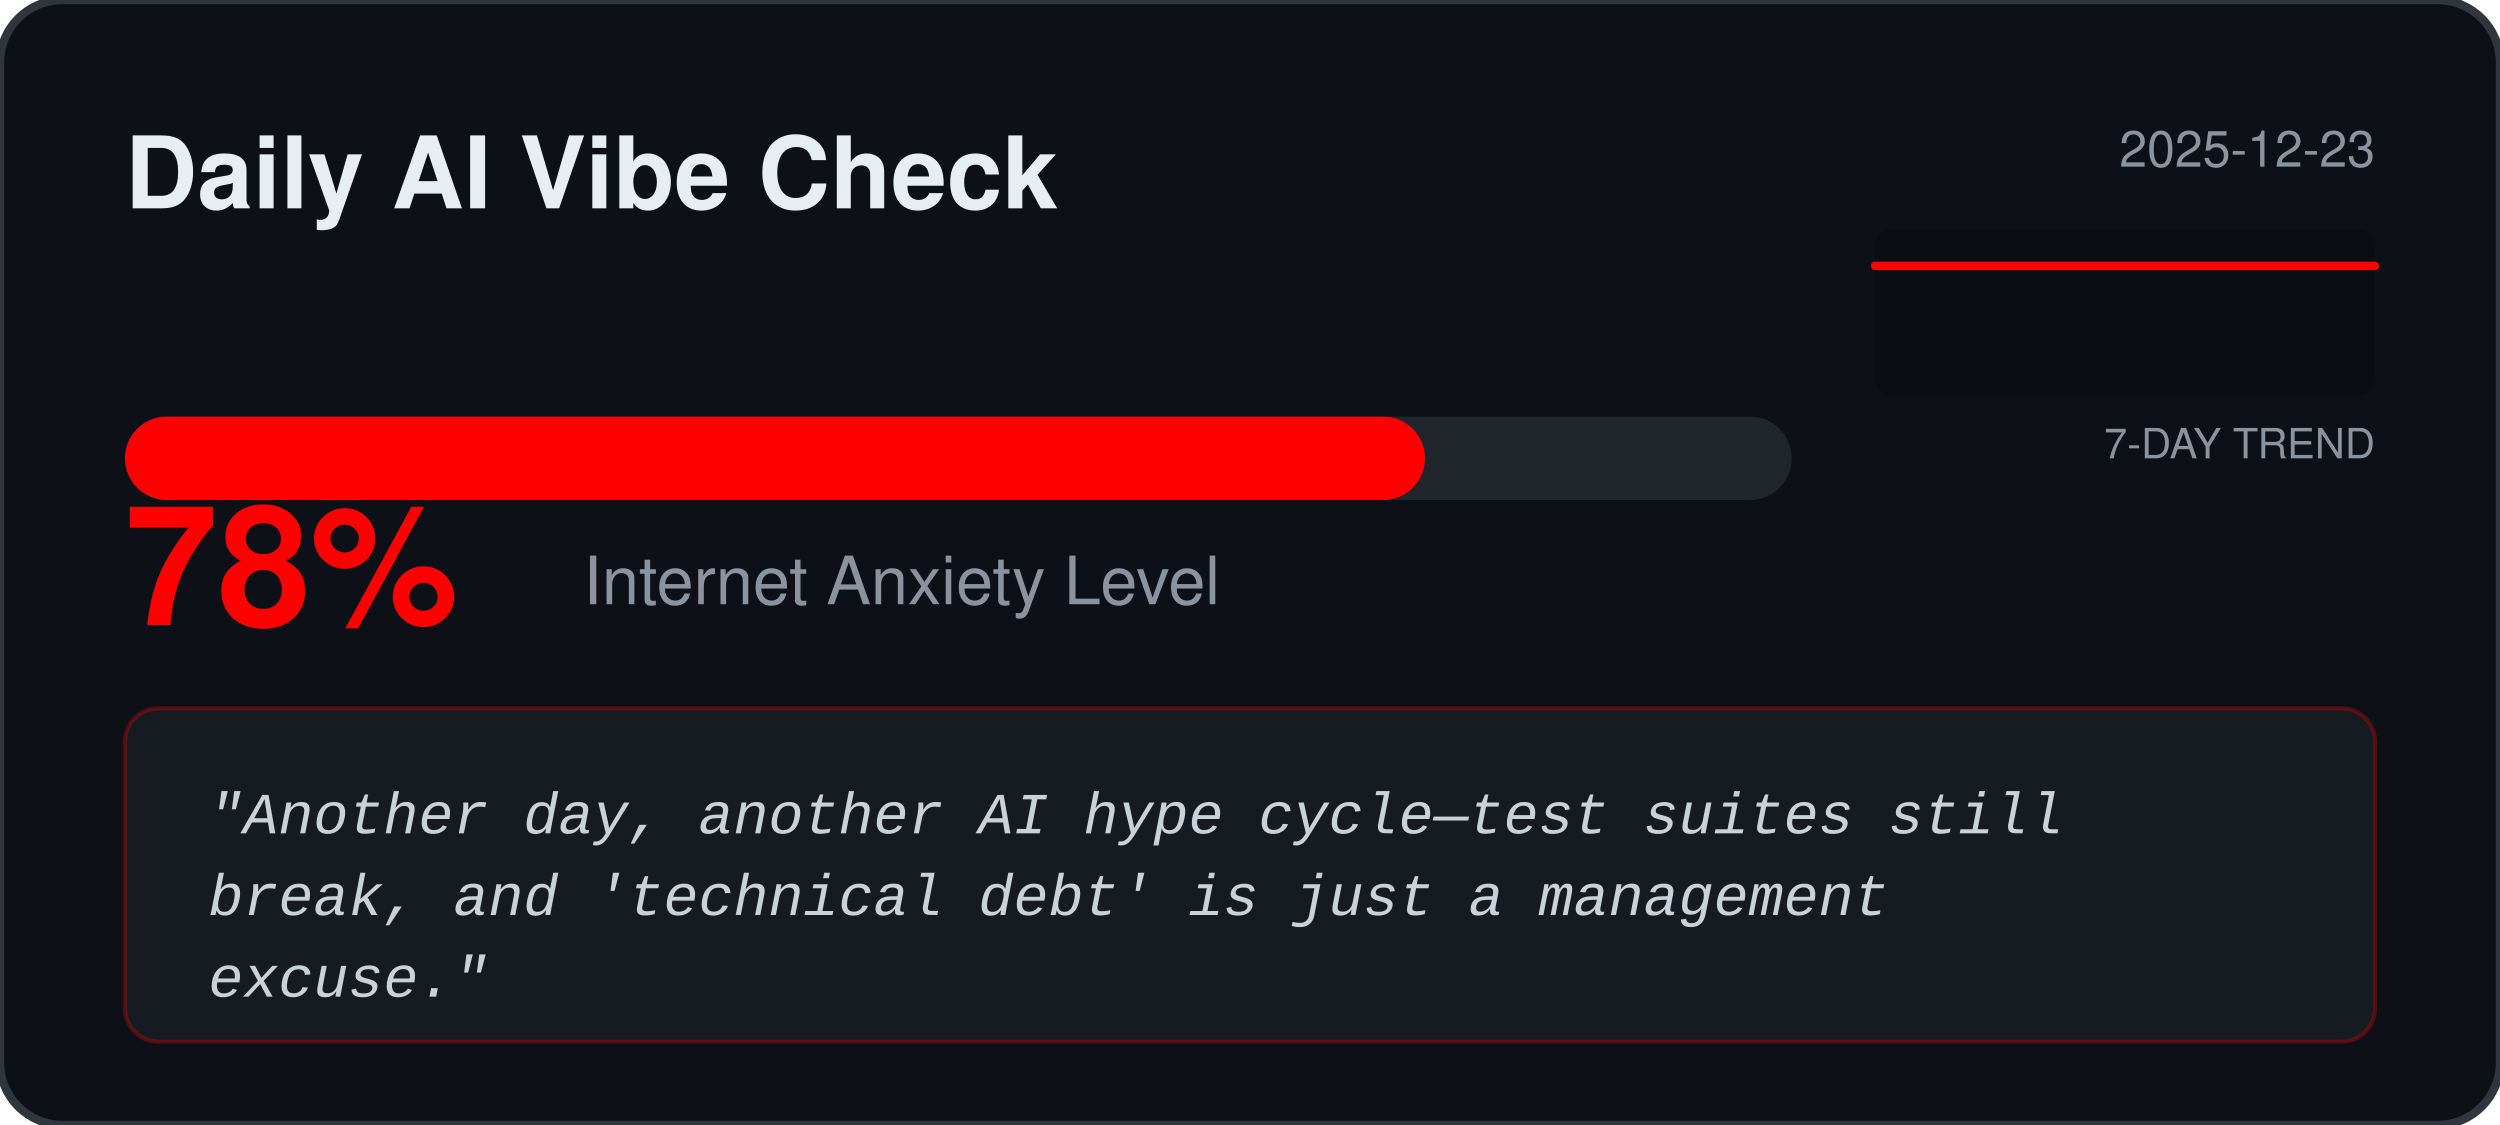
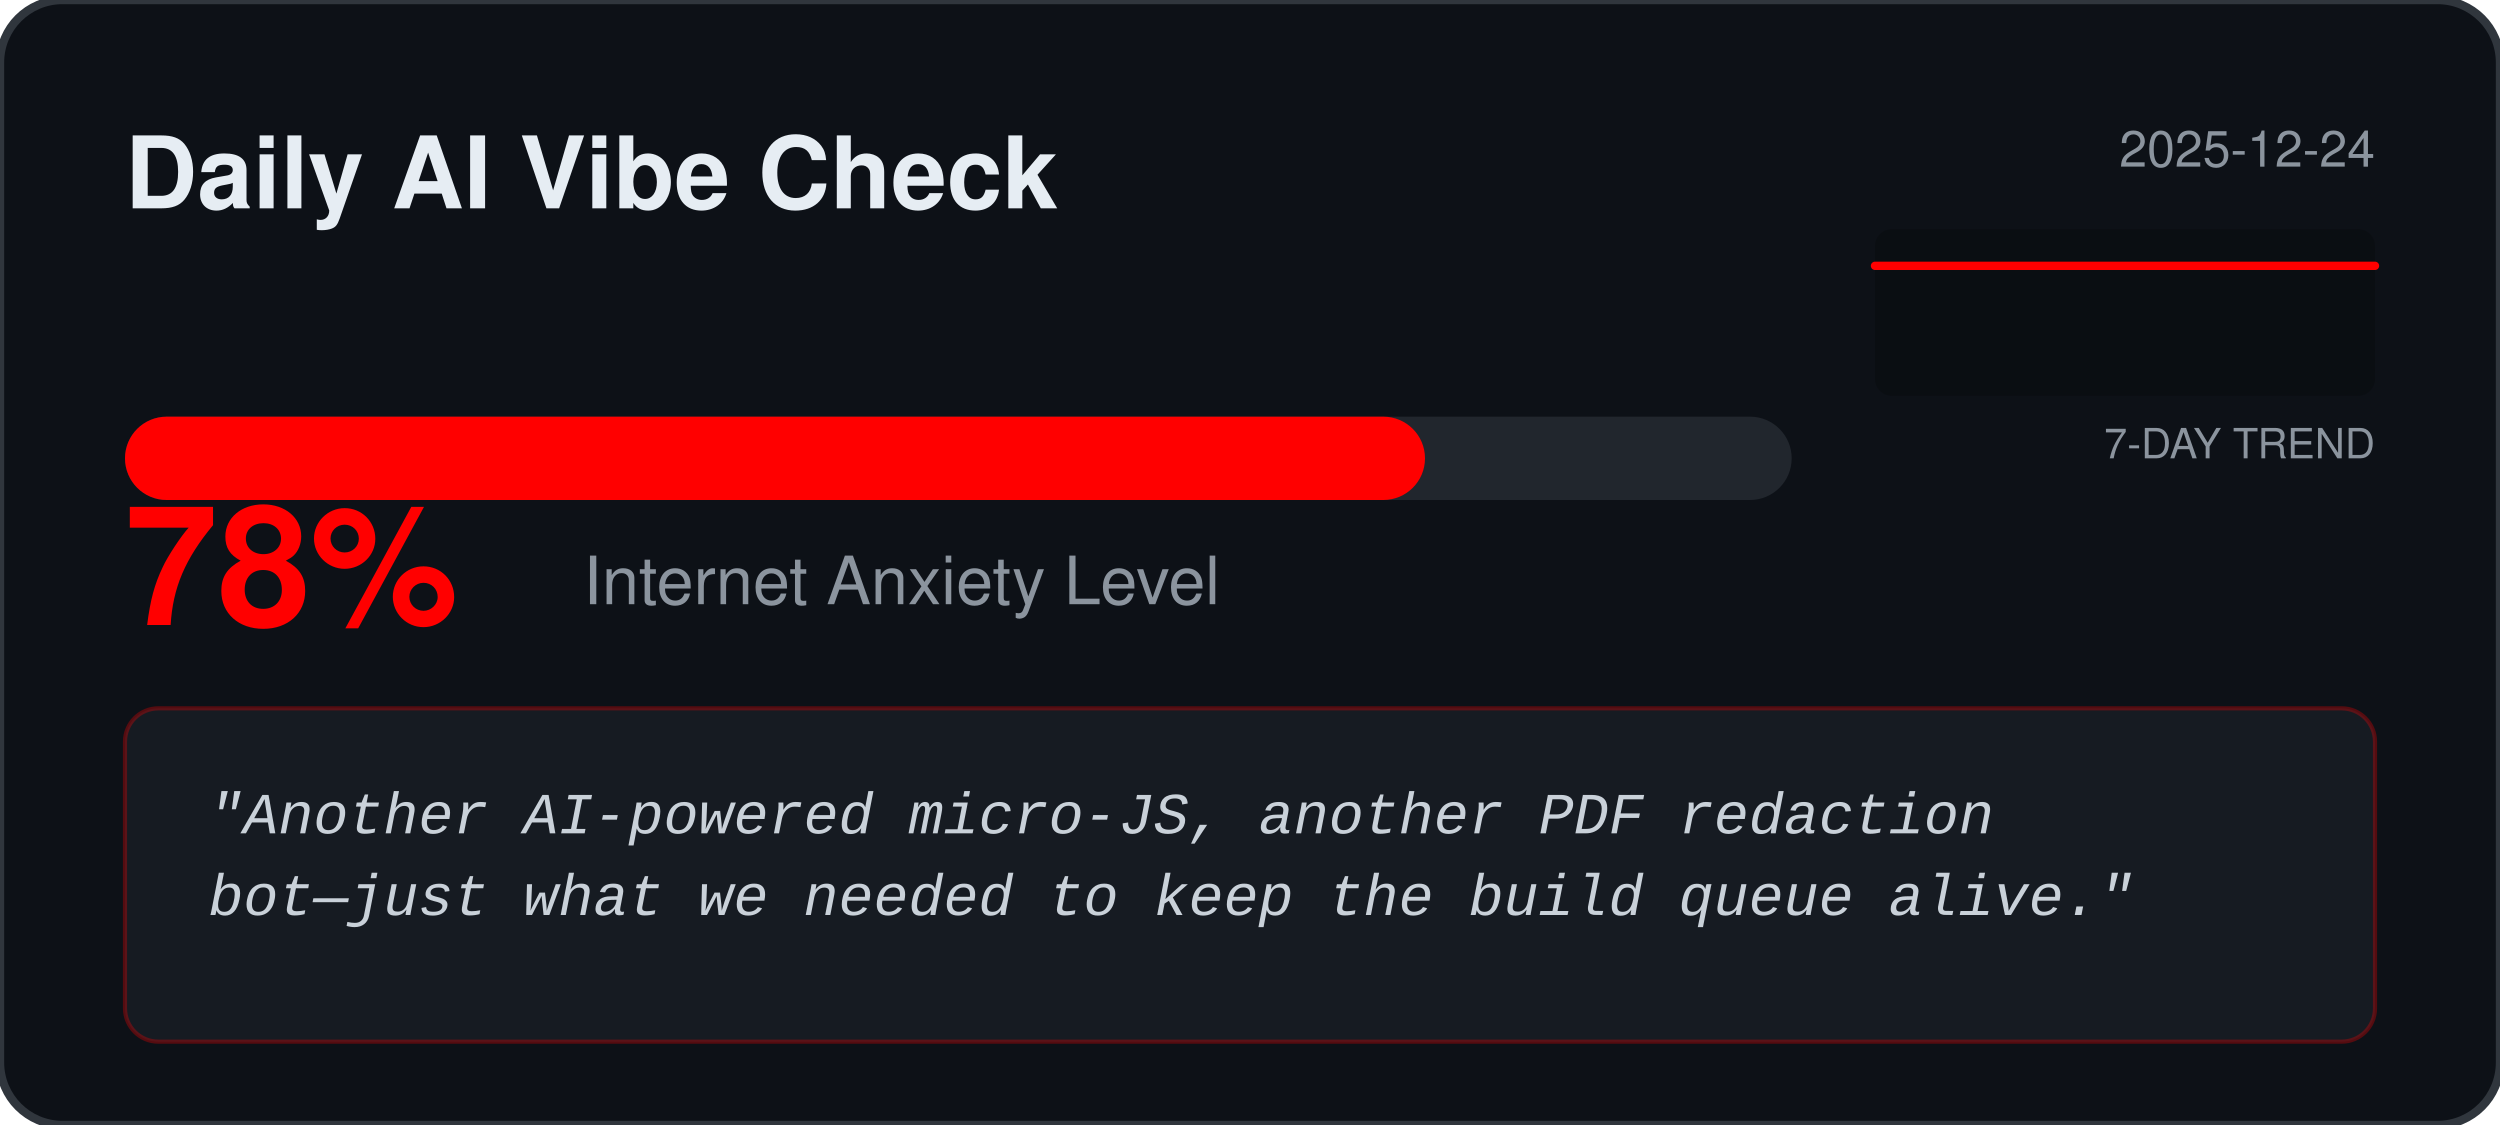
<svg xmlns="http://www.w3.org/2000/svg" width="600" height="270" viewBox="0 0 600 270" fill="none">
  <rect width="600" height="270" rx="15" fill="#0D1117" stroke="#30363D" stroke-width="2" />
  <text x="30" y="50" fill="#E6EDF3" font-family="Segoe UI, Helvetica, sans-serif" font-weight="bold" font-size="24">Daily AI Vibe Check</text>
-   <text x="570" y="40" fill="#8B949E" font-family="Segoe UI, Helvetica, sans-serif" font-size="12" text-anchor="end">2025-12-23</text>
+   <text x="570" y="40" fill="#8B949E" font-family="Segoe UI, Helvetica, sans-serif" font-size="12" text-anchor="end">2025-12-24</text>
  <rect x="450" y="55" width="120" height="40" fill="#000000" fill-opacity="0.2" rx="4" />
  <text x="570" y="110" fill="#8B949E" font-family="Segoe UI, Helvetica, sans-serif" font-size="10" text-anchor="end">7-DAY TREND</text>
-   <polyline points="450.0,63.8 490.0,63.8 530.0,63.8 570.0,63.8" fill="none" stroke="#FF0000" stroke-width="2" stroke-linecap="round" stroke-linejoin="round" />
+   <polyline points="450.0,63.8 480.0,63.8 510.0,63.8 540.0,63.8 570.0,63.8" fill="none" stroke="#FF0000" stroke-width="2" stroke-linecap="round" stroke-linejoin="round" />
  <rect x="30" y="100" width="400" height="20" rx="10" fill="#21262D" />
  <rect x="30" y="100" width="312.0" height="20" rx="10" fill="#FF0000" />
  <text x="30" y="150" fill="#FF0000" font-family="Segoe UI, Helvetica, sans-serif" font-weight="bold" font-size="40">78%</text>
  <text x="140" y="145" fill="#8B949E" font-family="Segoe UI, Helvetica, sans-serif" font-size="16">Internet Anxiety Level</text>
  <rect x="30" y="170" width="540" height="80" rx="8" fill="#161B22" stroke="#FF0000" stroke-opacity="0.3" />
  <text x="50" y="200" fill="#C9D1D9" font-family="Courier New, monospace" font-size="14" font-style="italic">
-     <tspan x="50" dy="0">"Another day, another AI hype cycle—test suites still</tspan>
-     <tspan x="50" dy="1.4em">break, and 'technical debt' is just a management</tspan>
-     <tspan x="50" dy="1.4em">excuse."</tspan>
+     <tspan x="50" dy="0">"Another AI‑powered micro‑JS, another PDF redaction</tspan>
+     <tspan x="50" dy="1.4em">bot—just what we needed to keep the build queue alive."</tspan>
  </text>
</svg>
